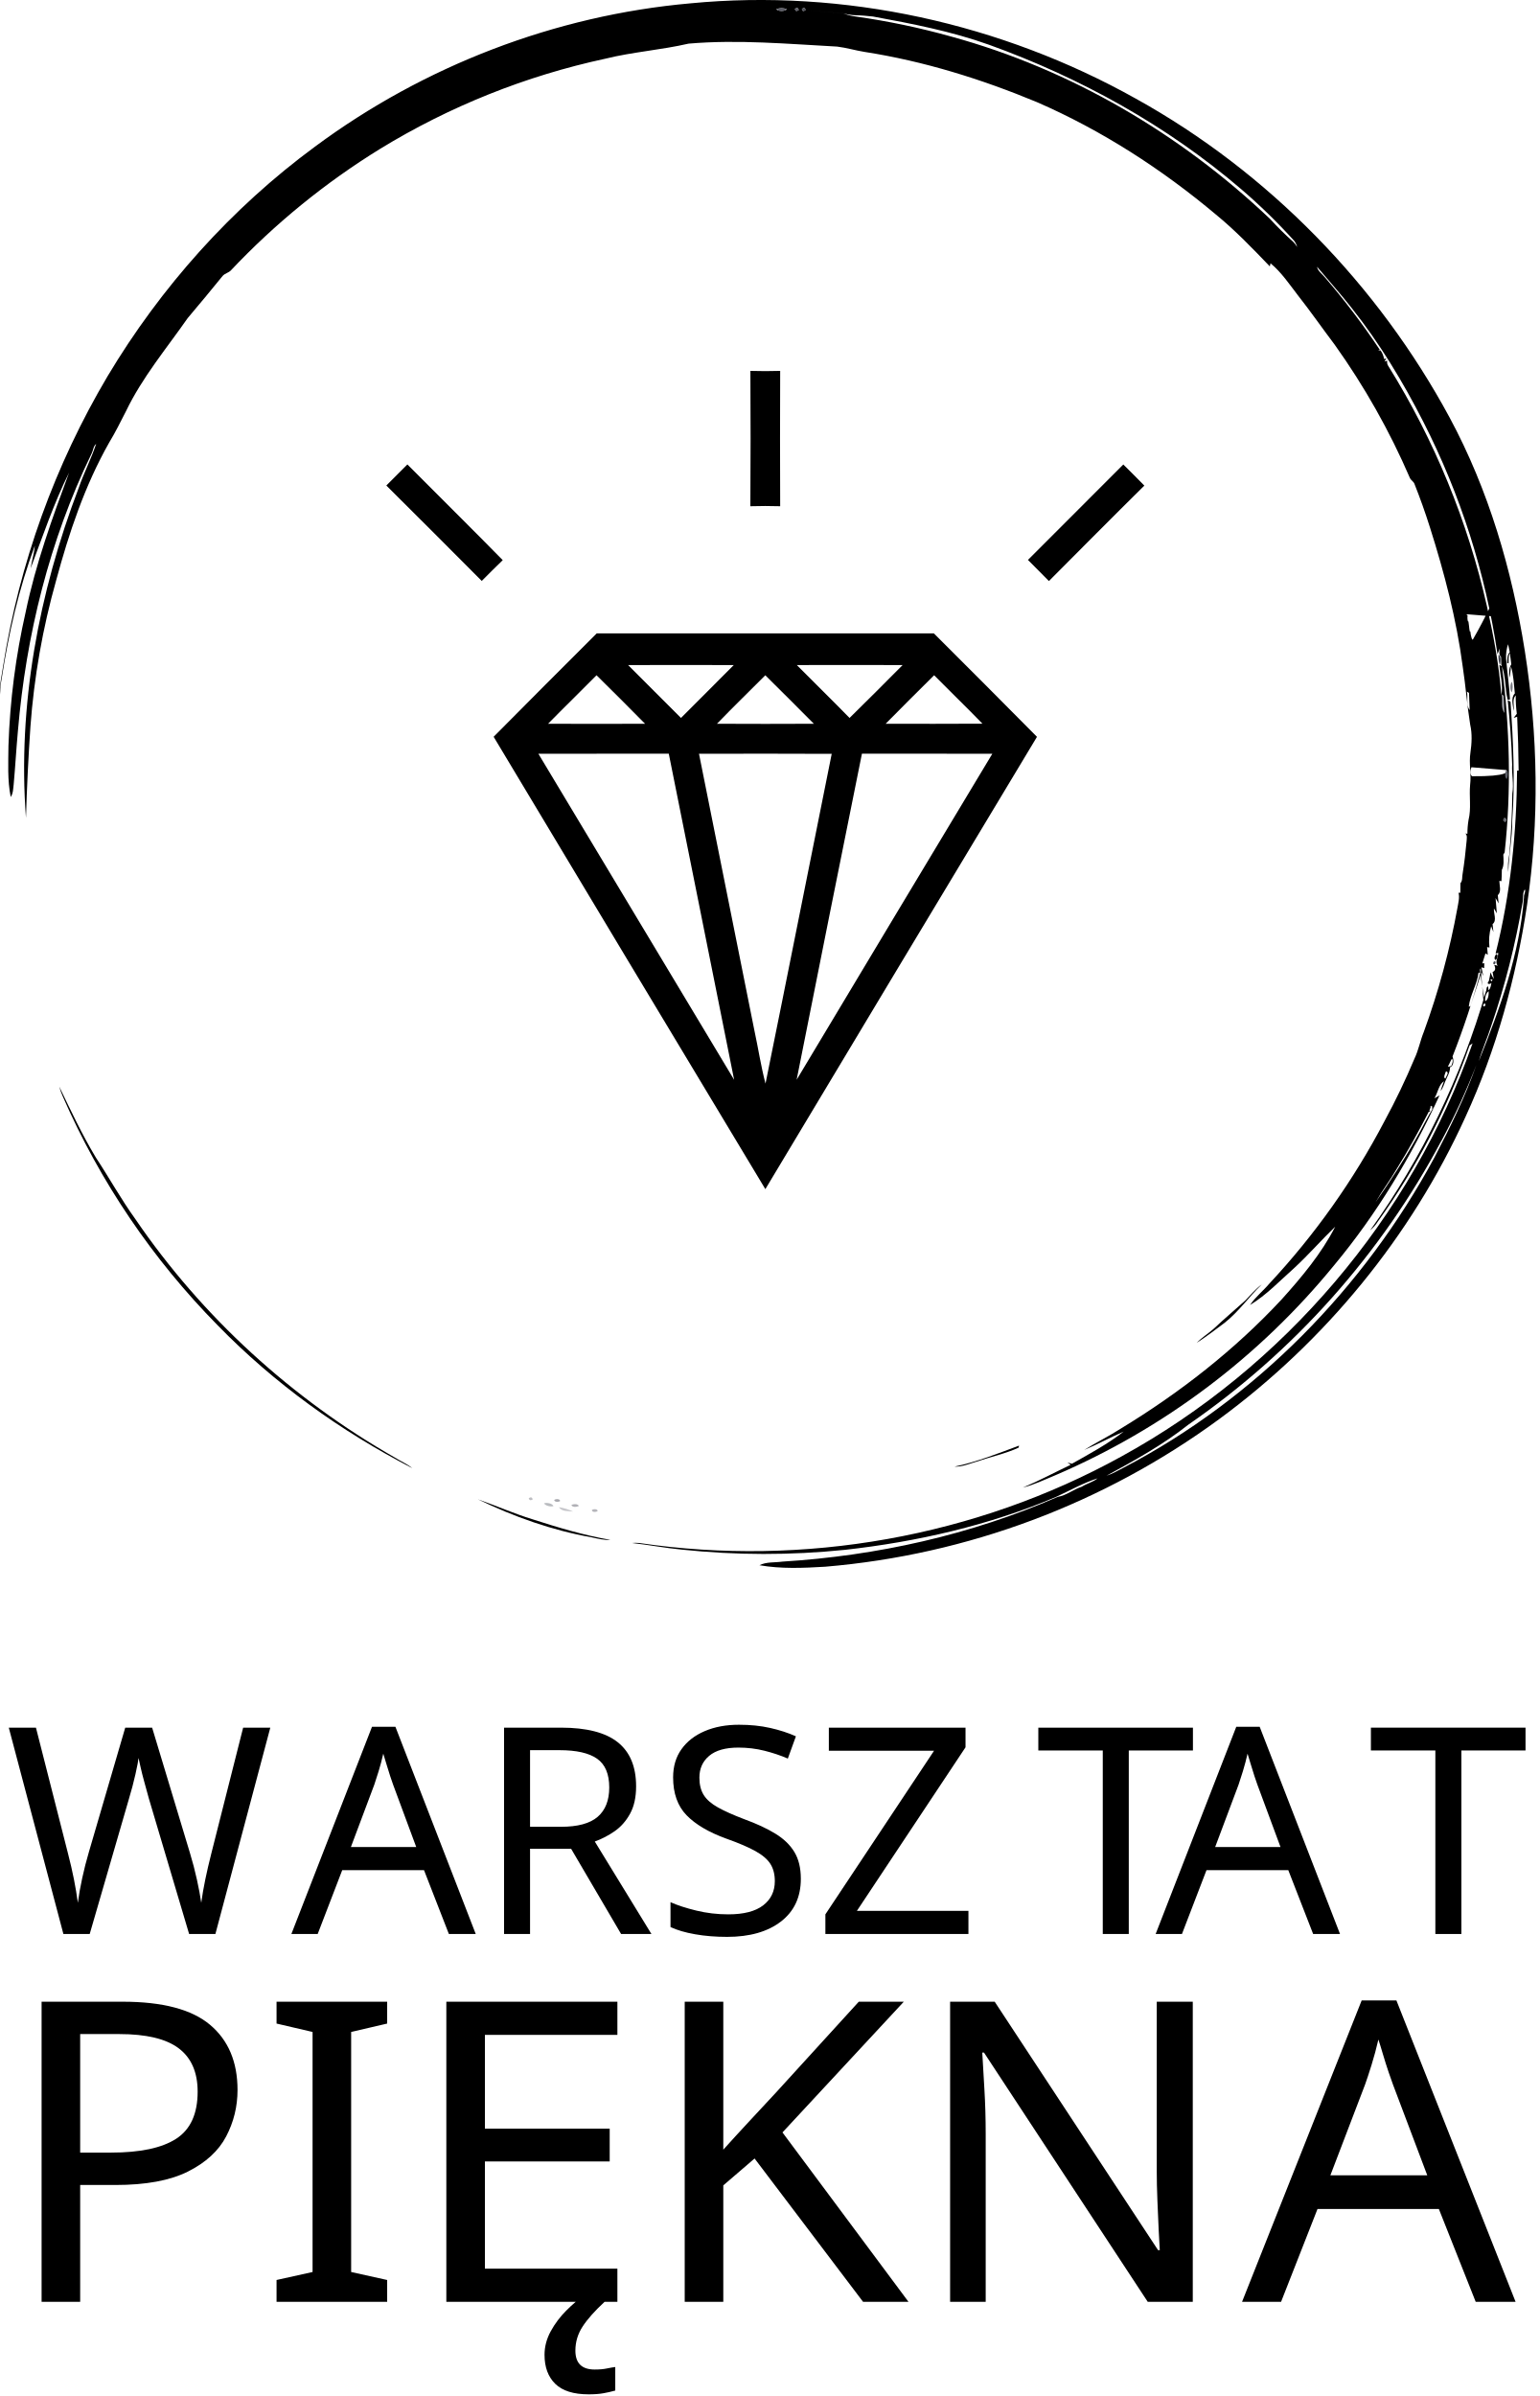
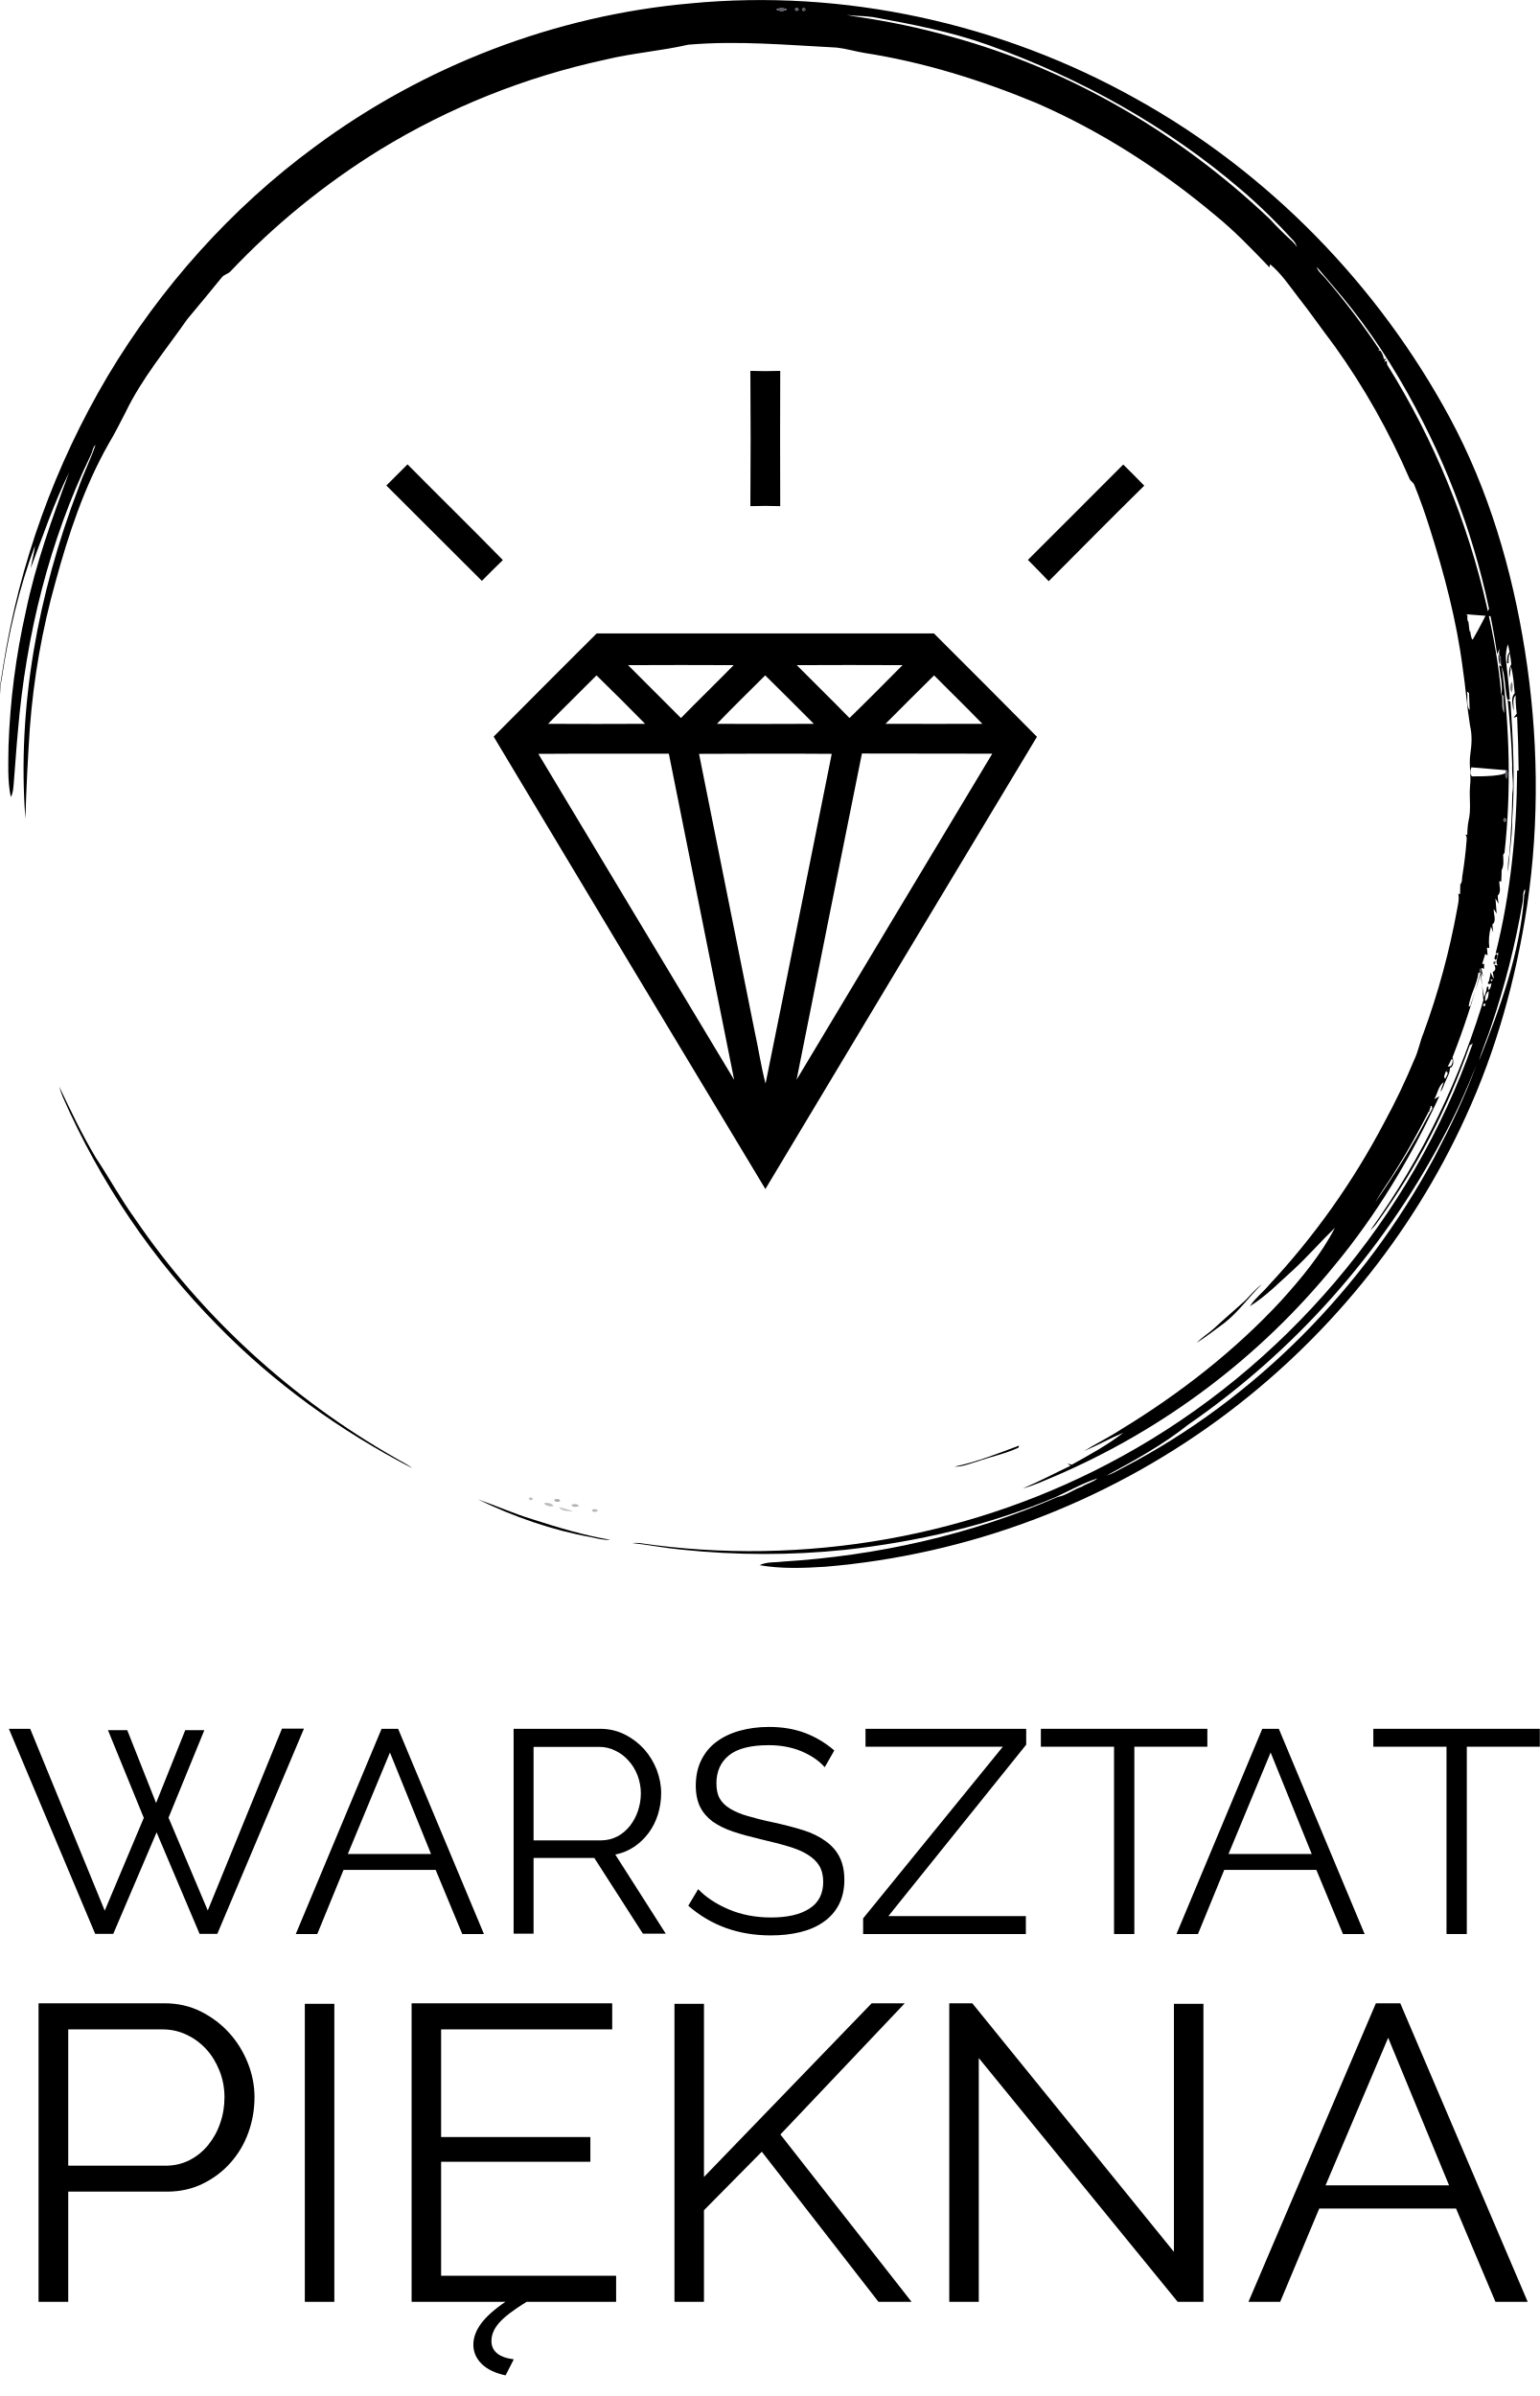
- <svg xmlns="http://www.w3.org/2000/svg" id="Layer_1" data-name="Layer 1" viewBox="0 0 902.78 1404.49">
-   <defs>
-     <style>.cls-1{fill:#5c5d67;}.cls-2{fill:#5f606a;}.cls-3{fill:#51535d;}.cls-4{fill:#565862;}.cls-5{fill:#343642;}.cls-6{fill:#7a7b83;}.cls-7{fill:#aaabb1;}.cls-8{fill:#5c5e67;}.cls-9{fill:#5e6069;}.cls-10{fill:#434550;}.cls-11{fill:#f1f1f3;}.cls-12{fill:#3c3e49;}.cls-13{fill:#ebebed;}.cls-14{fill:#6f7179;}.cls-15{fill:#aaabb0;}.cls-16{fill:#8d8e95;}.cls-17{fill:#afb1b5;}.cls-18{fill:#bdbdc1;}.cls-19{fill:#a7a7ad;}.cls-20{fill:#b9bbbf;}.cls-21{fill:#b1b1b6;}.cls-22{fill:#c6c6ca;}.cls-23{fill:#b5b5ba;}.cls-24{font-size:169.4px;}.cls-24,.cls-28{font-family:Raleway;}.cls-25{letter-spacing:-0.06em;}.cls-26{letter-spacing:-0.07em;}.cls-27{letter-spacing:-0.03em;}.cls-28{font-size:246.42px;}.cls-29{letter-spacing:-0.03em;}</style>
-   </defs>
-   <path d="M408.78,14.36c90.1-8.69,182.41,11.75,261.28,55.92,77.49,43,141.81,109,183.86,186.9C876.78,299.63,890.5,346.52,898,394c7.75,49.26,8.62,99.71,1.28,149.07-6.45,42.66-18,84.72-36.06,124-31.87,70.19-82.37,131.64-144.46,177.24a454.84,454.84,0,0,1-230.91,86.47c-12.82.77-25.83,1.34-38.54-.87,4.1-2.09,9-1.48,13.42-2.12,55.4-3.41,110.46-15.67,161.39-37.93,5.19-.86,9.28-4.44,14.22-6,2.91-1.89,6.45-2.61,9.17-4.87-8.45,2.68-16.3,7.2-24.39,10.9-39.32,16.69-81.39,26.29-123.75,31a463,463,0,0,1-95.55-.13c-9.78-.94-19.44-2.79-29.19-3.88a21,21,0,0,1,4.19,0c96.37,14.25,197.33-3.58,282.66-50.71,95-52.08,170-139.91,205.89-242.19l-1.76,1.24a410.63,410.63,0,0,1-53.76,103.23,22.46,22.46,0,0,1-4.54,5.18,458.14,458.14,0,0,0,67.91-140.14c.51-.87,0-2.68,1.29-2.88.06.58.16,1.74.22,2.31,1.68-1.45,1.36-4.46,2.36-6.42l-1.52.07c3.6,2.57-3.34,3.9-.67.89.4-1.68.72-3.4,1-5.09a15.27,15.27,0,0,0,1.93,3.85c-.18-1-.55-3-.73-4.06q2.46-.95.93-4.2l2.13.54c-2-2.22.36-5,.24-7.53l-1.54.36c8.79-35,12.4-71.17,12.6-107.21l.91,0q-.12-15.79-.86-31.56l-2.06.64c.6-.81,1.22-1.61,1.86-2.39a77.13,77.13,0,0,1-.65-10.84c-2.28,2.5-.7,6.13-1.27,9.15-.23-3.26-1.79-7.7.76-10.25-.59-5.29-.7-10.76-2.3-15.84-.3,2.23-.2,4.54-.93,6.69-.13-2.65-.43-5.61,1.16-7.91-.25-2.19-.53-4.37-.88-6.52-.93,1.81-.67,3.87-.71,5.84l-.87.09c.2-2.22-.17-4.77,1.54-6.5-.29-1.58-.61-3.13-1-4.68a23.78,23.78,0,0,0-1.15,8.51c.69,7.92,1.87,15.81,2.29,23.76l-.7.31-.66-.05c-1.68-6.76-1-14.26-3.76-20.7,0-1.45-.1-2.9-.12-4.34-1.42-1.41-1-3.35-.67-5.11-.43,1.15-.9,2.27-1.42,3.38a441.21,441.21,0,0,0-43.53-136.25c-11.94-23.44-25.65-46.07-42-66.67-6.48-8.27-13.52-16.09-20.24-24.11.38,2.52,3.17,4.4,4.76,6.4a431.74,431.74,0,0,1,32,42.23l-1,.55,1.42-.2a11.61,11.61,0,0,1,2.1,5.08l1.32-.29-1.06,1.79,1.58-.49a4.07,4.07,0,0,0,.76,3.28A457.25,457.25,0,0,1,875.75,367.6c3.87,17.26,7.18,34.71,8.48,52.37,1.13-6-.72-11.93-1.15-17.86l1.52.85c4.58,36.17,5.57,72.86,1.57,109.13l-.78,1.25c.1,3,.56,6.21-.87,9,0,2.19-.09,4.38-.22,6.57l-1.25-.14c.05,2.65,1.38,6.33-.9,8.39.14,1.6.3,3.21.49,4.82-.61-1.07-1.21-2.14-1.79-3.2.25,3,.5,6,.74,9-.58-1-1.15-1.91-1.7-2.84-.29,2.84,1.91,7.08-.79,9.14.14,1.56.3,3.12.48,4.7l-1.31-3.42a31.77,31.77,0,0,0-1,12.46l-1.39-.24c.13,1.48.26,3,.41,4.47l-1.37-.78c-.59,2-1.21,3.91-1.83,5.87l1.15-.13c0,.95-.07,1.92-.08,2.89l-1.59-.5c.32,1.71.69,3.43,1.09,5.15a32.94,32.94,0,0,1-1.43-3.24,464.41,464.41,0,0,1-16.61,50.37c.72,2.07.92,5.3-1.46,6.35,0,3-1.7,5.51-2.77,8.17-.86,1.92-1.33,4.08-2.8,5.68.57-1.94,1.31-3.84,2-5.71C847.42,648.38,847,653,845,656.2c1-.55,2-1.12,3-1.7C831.64,690,811.34,723.88,786.26,754A429.33,429.33,0,0,1,622.68,877.2c-6.24,2.56-12.37,5.55-18.93,7.18,9.54-4,18.66-8.89,28-13.34l-1.88-1.31,2.64.68c10.36-5.82,20.91-11.52,30.32-18.83-7.82,3.34-15.27,7.49-23.12,10.75,7-4.44,14.46-8,21.41-12.49,34.54-21,66.76-46.1,94.32-75.75,11.81-13.12,23.31-26.86,31.4-42.64-8.15,7.86-15.59,16.46-23.93,24.15-8.44,7.5-16.3,15.85-26,21.78,3.13-4.71,7.65-8.22,11.28-12.51a437.15,437.15,0,0,0,67.59-95.37,403.78,403.78,0,0,0,17.54-36.58c2.38-5,3.35-10.46,5.43-15.56a441.57,441.57,0,0,0,19.79-73c.46-2.85,1.31-5.75.59-8.64l1.06,0c0-1.87,0-3.75.06-5.61,1.42-1.52.84-3.81,1.3-5.67,1-6.35,1.76-12.72,2.33-19.12.07-1.5.5-3.2-.73-4.35l1.19.18a48.82,48.82,0,0,1,.66-8.1c1.68-6.75.3-13.74.93-20.6.79-6.29-.8-12.61.19-18.88.77-5.45,1.09-11-.15-16.42-1.81-11.22-2.63-22.57-4.35-33.81-3.64-27.86-10.79-55.12-19.27-81.87q-4.07-12.88-9.06-25.45c-.52-1.41-2.07-2.09-2.66-3.44a422.91,422.91,0,0,0-44.06-78.08c-7.28-9.64-14.17-19.57-21.65-29.06-5-6.49-9.63-13.44-16-18.7l-.42,1.81c-10.09-10.52-20.22-21.07-31.51-30.32-31.78-26.69-67-49.43-105.1-66-32.46-13.48-66.24-24-101-29.41-5.38-.86-10.63-2.46-16-3.11-29-1.55-58.09-4.23-87.12-1.73C391.58,41.71,375,42.84,359,46.8a424.38,424.38,0,0,0-132,52.81A432.06,432.06,0,0,0,139.34,171c-1.38,1.35-3.49,1.68-4.75,3.17-6.69,8.32-13.59,16.48-20.44,24.66-12.5,17.9-26.72,34.84-36.21,54.63-3.17,6.2-6.26,12.44-9.87,18.4C53.76,297.09,44.53,324.77,37,352.64a431.14,431.14,0,0,0-15.07,85.69Q20.1,465,19.32,491.78c-5-65.74,7.5-132,30.9-193.36,3-8.76,7.34-17.08,10.24-25.82-1.74,1.44-1.71,3.86-2.71,5.75C33.08,329.14,19.32,384.87,14.58,441c-.95,10.42-1.54,20.88-2.48,31.31-.31,2.47-.28,5.13-1.72,7.28-2-9.91-1.41-20.08-1.33-30.11A415.83,415.83,0,0,1,19.17,371C25,343,34.71,316.13,44.59,289.43c-9,18.06-15.41,37.29-22.55,56.14.69-4.45,2.11-8.79,2.45-13.29-9.33,25.16-15.36,51.46-19.43,78a42.54,42.54,0,0,0-.83,9.22c-.62-5.71,1-11.3,1.73-16.92A480.22,480.22,0,0,1,67.19,232.87c31.21-52.18,72.54-98.44,121.54-134.5C252.6,51,329.54,21.39,408.78,14.36Zm50.39,3.43c1.09,1.31,5.08,1.38,6.18,0A8.26,8.26,0,0,0,459.17,17.79Zm10.92-.17c.26,1.3,1,1.52,2.25.65C472.06,17,471.31,16.75,470.09,17.62Zm4.1,0c.2,1.34.91,1.56,2.14.67C476.11,17,475.4,16.72,474.19,17.61Zm3.93.95,20.41,1.66a28.05,28.05,0,0,0,7.09,1.84,429.79,429.79,0,0,1,56.15,11.77c70,19.18,134.35,57,186.82,106.85a188.43,188.43,0,0,0,13.64,13.47,12.82,12.82,0,0,1,2.29,3.06,9.64,9.64,0,0,0-1.71-3.63,339.32,339.32,0,0,0-31-30.23C688.39,86.12,637.56,58,583.88,38.63c-22-7.87-45.07-12.33-68-16.54-3.49-.35-7-.72-10.49-.77A28.31,28.31,0,0,1,498.53,20.22Zm386,353.89c-.45.13-.22.54.31.55-.27,2.14.17,4.29.49,3.58.54,3.2.62,7.08,1.12,5.83.28,3,1.17,6.05,1.69,4.53C883.47,359.53,880.44,354.6,884.48,374.11Zm-.06,45.34c.73,3.52-.67,7.88,1.62,10.85-.23-3.36-.19-6.73-.41-10.08Zm2.66,44.35c-.72,1.43-1,4.34.36,5.27C888.11,467.62,888.55,464.64,887.08,463.8ZM886,491.87c-.91,1.21-.7,2,.61,2.28C887.43,492.93,887.23,492.17,886,491.87Zm12,41.84c-1.55,2.24-.72,5.18-1.32,7.72a461.1,461.1,0,0,1-18.34,72.23c-2.22,7-5.26,13.68-7.3,20.73,12.39-30.87,23.94-62.68,26.47-96.11C897.3,536.69,898.69,535.27,898,533.71Zm-25,44.61,1.79,20.94c1.83-.69,2.14-4.06,2-5.85C875.22,594.35,874.5,597.45,874.77,599.26Zm-.88,1.59-.44.93C874.44,603.87,876.05,599.89,873.89,600.85Zm-1.29,2.78c-.83,6.85-4.91,13-5.69,19.74,1.52.24,1.23-2,1.82-2.86,1.9-5.8,3.9-11.56,5.6-17.42ZM855.24,633c-.93,1.43-1.41,3.11-2.36,4.54A2.25,2.25,0,0,0,855,637C855.45,635.88,856.22,633.86,855.24,633Zm-6,47.82A471.62,471.62,0,0,1,700.75,847.51c-14.8,11.75-31.43,20.91-48,29.94,3.57-1.12,6.79-3.07,10.1-4.76,77.26-40.41,140.91-105.27,182.19-181.86,9.18-17.6,18-35.49,24.57-54.24A398,398,0,0,1,849.26,680.86Zm4-42.16-1.5,1.82c-.39,1.06-1.72,3.65-.35,4.18.33-.68,1-2,1.3-2.72C852.9,640.92,852.58,640.44,851.77,640.52ZM850,645.34m-5,11.37-.87,2.12-1.67,2.07-.76,2.15C843.34,665,844.87,659.33,842.48,660.9Zm-1.58,2.93a31,31,0,0,1-2.26,5.46c-5.61,10.9-11.55,21.62-18,32.05-3.95,6.83-8.76,13.12-12.67,20,8.49-12.18,16.59-24.65,23.89-37.6,3.54-6,6.4-12.34,10.14-18.15C841.62,665,841.25,664.4,840.9,663.83Z" transform="translate(-4.09 -12.4)" />
-   <path d="M444,229.81q8.73.27,17.46,0-.17,39.66,0,79.33-8.75-.27-17.48,0Q444.24,269.48,444,229.81Z" transform="translate(-4.09 -12.4)" />
-   <path d="M230.57,297c4.1-4.13,8.23-8.22,12.35-12.35,18.58,18.75,37.43,37.24,55.89,56.1-4.19,4-8.21,8.11-12.3,12.18C267.91,334.28,249.32,315.57,230.57,297Z" transform="translate(-4.09 -12.4)" />
-   <path d="M606.71,340.62q28-27.94,55.91-55.94c4.1,4.14,8.28,8.19,12.33,12.37C656.19,315.57,637.64,334.3,619,353,614.93,348.82,610.78,344.76,606.71,340.62Z" transform="translate(-4.09 -12.4)" />
-   <path d="M353.9,383.69q98.84,0,197.66,0Q581.89,413.9,612,444.32,532.25,576.8,452.77,709.45,373,576.94,293.48,444.28,323.6,413.89,353.9,383.69Zm18.41,18.56c10.29,10.37,20.68,20.65,31,31,10.25-10.38,20.7-20.58,30.93-31Q403.3,402.16,372.31,402.25Zm98.9,0c10.27,10.36,20.72,20.54,30.92,31,10.46-10.23,20.77-20.61,31.1-31Q502.22,402.15,471.21,402.24ZM325.39,436.66q28.42.12,56.86,0c-9.37-9.59-18.94-19-28.45-28.44C344.39,417.77,334.76,427.09,325.39,436.66Zm99,0c18.93.13,37.87.06,56.81,0-9.41-9.55-19-19-28.46-28.42C443.31,417.71,433.71,427,424.42,436.64Zm98.84,0c18.93,0,37.87.1,56.81-.05-9.31-9.6-18.94-18.87-28.33-28.39C542.21,417.68,532.65,427.09,523.26,436.68ZM319.72,454.25q57.34,95.58,114.75,191.12C421.66,581.65,409,517.89,396.15,454.18,370.67,454.28,345.19,454.14,319.72,454.25Zm94.15,0q16.25,81.06,32.46,162.13c2.26,10.38,3.82,20.94,6.53,31.2,13.1-64.39,25.82-128.87,38.81-193.29C465.74,454.13,439.8,454.22,413.87,454.25Zm57.24,191.09q57.27-95.61,114.71-191.09c-25.48-.11-51,0-76.43-.06Q490.1,549.73,471.11,645.34Z" transform="translate(-4.09 -12.4)" />
-   <path d="M888,422.91l1.62.82c1.6,23.23,2.72,46.56,1,69.81.09,10.1-2.05,20-2.32,30.11a31.78,31.78,0,0,1,.6-10.2q1.57-17.88,1.77-35.83c1-5.71-.44-11.41-.1-17.14C890.26,447.93,889.2,435.4,888,422.91Z" transform="translate(-4.09 -12.4)" />
-   <path d="M881.3,571.63c1.34.4.55,2.94-.44,3.5C879.63,574.54,880.5,572.35,881.3,571.63Z" transform="translate(-4.09 -12.4)" />
-   <path d="M38.82,649.33c6.74,14.06,13.41,28.19,21.44,41.56,7.86,11.9,14.75,24.43,23.1,36,39.18,57.46,91.88,105.45,152.23,139.91,3.35,2.13,7.1,3.65,10.19,6.2-42-21.65-80.93-49.73-114-83.64A444.84,444.84,0,0,1,41,655.34,37.07,37.07,0,0,1,38.82,649.33Z" transform="translate(-4.09 -12.4)" />
-   <path d="M734.11,774.72c3.16-3.19,6-6.78,9.67-9.4-7.52,7.25-13.55,16-21.79,22.5-5.36,4-10.69,8.1-16.33,11.73,3-3.17,6.75-5.4,10-8.3C721.65,785.58,728,780.26,734.11,774.72Z" transform="translate(-4.09 -12.4)" />
-   <path d="M241.07,829.61" transform="translate(-4.09 -12.4)" />
-   <path d="M251.07,835.44" transform="translate(-4.09 -12.4)" />
-   <path d="M217,838.64" transform="translate(-4.09 -12.4)" />
-   <path d="M563.67,872.1c13-2.72,25.42-7.69,37.84-12.31-.07.3-.22.9-.29,1.2-7.83,3.62-16.34,5.35-24.48,8.15C572.45,870.37,568.23,872.3,563.67,872.1Z" transform="translate(-4.09 -12.4)" />
-   <path d="M284.2,891.26C295,895,305.42,899.67,316.34,903c15,4.82,30.09,9.36,45.61,12.05-3.76.26-7.42-.72-11.06-1.5C327.73,909.45,305.33,901.48,284.2,891.26Z" transform="translate(-4.09 -12.4)" />
-   <path class="cls-1" d="M459.17,17.79a8.26,8.26,0,0,1,6.18,0C464.25,19.17,460.26,19.1,459.17,17.79Z" transform="translate(-4.09 -12.4)" />
-   <path class="cls-2" d="M470.09,17.62c1.22-.87,2-.66,2.25.65C471.1,19.14,470.35,18.92,470.09,17.62Z" transform="translate(-4.09 -12.4)" />
-   <path class="cls-3" d="M474.19,17.61c1.21-.89,1.92-.66,2.14.67C475.1,19.17,474.39,19,474.19,17.61Z" transform="translate(-4.09 -12.4)" />
-   <path class="cls-4" d="M478.12,18.56" transform="translate(-4.09 -12.4)" />
-   <path class="cls-5" d="M882.6,396.13c1.66,1,1.2,4,.92,5.74l-.31,0A14.88,14.88,0,0,1,882.6,396.13Z" transform="translate(-4.09 -12.4)" />
-   <path class="cls-6" d="M890.38,418.26c-1.15-1.16-1.17-5.08.07-6.21A10.44,10.44,0,0,1,890.38,418.26Z" transform="translate(-4.09 -12.4)" />
-   <path class="cls-7" d="M884.42,419.45l1.21.77c.22,3.35.18,6.72.41,10.08C883.75,427.33,885.15,423,884.42,419.45Z" transform="translate(-4.09 -12.4)" />
-   <path class="cls-8" d="M887.08,463.8c1.47.84,1,3.82.36,5.27C886,468.14,886.36,465.23,887.08,463.8Z" transform="translate(-4.09 -12.4)" />
-   <path class="cls-9" d="M886,491.87c1.28.3,1.48,1.06.61,2.28C885.25,493.84,885,493.08,886,491.87Z" transform="translate(-4.09 -12.4)" />
-   <path class="cls-10" d="M879.68,576.23c1.93-1.53,1.21,2.67-.24,1Z" transform="translate(-4.09 -12.4)" />
-   <path class="cls-11" d="M873,578.32" transform="translate(-4.09 -12.4)" />
-   <path class="cls-12" d="M878.91,579.63" transform="translate(-4.09 -12.4)" />
-   <path class="cls-13" d="M873.89,600.85c2.16-1,.55,3-.44.93Z" transform="translate(-4.09 -12.4)" />
-   <path class="cls-14" d="M848,652.3" transform="translate(-4.09 -12.4)" />
-   <path class="cls-15" d="M198.07,825.67" transform="translate(-4.09 -12.4)" />
-   <path class="cls-16" d="M211.13,834.74" transform="translate(-4.09 -12.4)" />
-   <path class="cls-17" d="M285.05,879.54" transform="translate(-4.09 -12.4)" />
-   <path class="cls-18" d="M314.05,890.6c1.25-.8,2-.56,2.36.74C315.14,892.11,314.35,891.87,314.05,890.6Z" transform="translate(-4.09 -12.4)" />
-   <path class="cls-19" d="M329,891.64c.88-.67,3.38-.76,3.46.65C331.57,892.92,329.09,893,329,891.64Z" transform="translate(-4.09 -12.4)" />
-   <path class="cls-20" d="M323,893.62c1.68-.57,4.82,0,5.57,1.63C326.89,895.8,323.89,895.09,323,893.62Z" transform="translate(-4.09 -12.4)" />
-   <path class="cls-21" d="M339.07,894.61c1.15-.69,3.83-.82,4.37.57C342.26,895.81,339.54,896.09,339.07,894.61Z" transform="translate(-4.09 -12.4)" />
-   <path class="cls-22" d="M331.77,895.87a31.1,31.1,0,0,1,8.3,2.57C337.29,898.08,333.38,898.65,331.77,895.87Z" transform="translate(-4.09 -12.4)" />
-   <path class="cls-23" d="M351.06,897.6c.83-.75,3.27-.84,3.41.54C353.61,898.84,351.15,899,351.06,897.6Z" transform="translate(-4.09 -12.4)" />
-   <text class="cls-24" transform="translate(3.12 1133.67)">
-     <tspan class="cls-25">W</tspan>
-     <tspan x="167.7" y="0">ARSZ</tspan>
-     <tspan class="cls-26" x="603.9" y="0">TA</tspan>
-     <tspan class="cls-27" x="798.87" y="0">T</tspan>
-   </text>
-   <text class="cls-28" transform="translate(0 1349.3) scale(1.02 1)">PIĘKN<tspan class="cls-29" x="713.86" y="0">A</tspan>
-   </text>
+ <svg xmlns="http://www.w3.org/2000/svg" version="1.1" id="Layer_1" x="0px" y="0px" viewBox="0 0 902.8 1404.5" style="enable-background:new 0 0 902.8 1404.5;" xml:space="preserve">
+   <style type="text/css">
+ 	.st0{fill:#5C5D67;}
+ 	.st1{fill:#5F606A;}
+ 	.st2{fill:#51535D;}
+ 	.st3{fill:#565862;}
+ 	.st4{fill:#343642;}
+ 	.st5{fill:#7A7B83;}
+ 	.st6{fill:#AAABB1;}
+ 	.st7{fill:#5C5E67;}
+ 	.st8{fill:#5E6069;}
+ 	.st9{fill:#434550;}
+ 	.st10{fill:#F1F1F3;}
+ 	.st11{fill:#3C3E49;}
+ 	.st12{fill:#EBEBED;}
+ 	.st13{fill:#6F7179;}
+ 	.st14{fill:#AAABB0;}
+ 	.st15{fill:#8D8E95;}
+ 	.st16{fill:#AFB1B5;}
+ 	.st17{fill:#BDBDC1;}
+ 	.st18{fill:#A7A7AD;}
+ 	.st19{fill:#B9BBBF;}
+ 	.st20{fill:#B1B1B6;}
+ 	.st21{fill:#C6C6CA;}
+ 	.st22{fill:#B5B5BA;}
+ 	.st23{enable-background:new    ;}
+ </style>
+   <path d="M404.7,2C494.8-6.7,587.1,13.7,666,57.9c77.5,43,141.8,109,183.9,186.9c22.9,42.5,36.6,89.3,44.1,136.8  c7.8,49.3,8.6,99.7,1.3,149.1c-6.5,42.7-18,84.7-36.1,124c-31.9,70.2-82.4,131.6-144.5,177.2c-67.5,49.5-147.4,79.5-230.9,86.5  c-12.8,0.8-25.8,1.3-38.5-0.9c4.1-2.1,9-1.5,13.4-2.1C514,912,569.1,899.7,620,877.5c5.2-0.9,9.3-4.4,14.2-6  c2.9-1.9,6.5-2.6,9.2-4.9c-8.5,2.7-16.3,7.2-24.4,10.9c-39.3,16.7-81.4,26.3-123.7,31c-31.8,3.3-63.8,3.2-95.5-0.1  c-9.8-0.9-19.4-2.8-29.2-3.9c1.4-0.1,2.8-0.1,4.2,0c96.4,14.2,197.3-3.6,282.7-50.7c95-52.1,170-139.9,205.9-242.2l-1.8,1.2  c-12.9,36.8-31,71.5-53.8,103.2c-1.2,1.9-2.8,3.7-4.5,5.2c30.5-42.5,53.4-89.9,67.9-140.1c0.5-0.9,0-2.7,1.3-2.9  c0.1,0.6,0.2,1.7,0.2,2.3c1.7-1.5,1.4-4.5,2.4-6.4l-1.5,0.1c3.6,2.6-3.3,3.9-0.7,0.9c0.4-1.7,0.7-3.4,1-5.1c0.5,1.4,1.1,2.7,1.9,3.8  c-0.2-1-0.5-3-0.7-4.1c1.6-0.6,2-2,0.9-4.2l2.1,0.5c-2-2.2,0.4-5,0.2-7.5l-1.5,0.4c8.8-35,12.4-71.2,12.6-107.2h0.9  c-0.1-10.5-0.4-21-0.9-31.6l-2.1,0.6c0.6-0.8,1.2-1.6,1.9-2.4c-0.5-3.6-0.7-7.2-0.7-10.8c-2.3,2.5-0.7,6.1-1.3,9.1  c-0.2-3.3-1.8-7.7,0.8-10.2c-0.6-5.3-0.7-10.8-2.3-15.8c-0.3,2.2-0.2,4.5-0.9,6.7c-0.1-2.6-0.4-5.6,1.2-7.9  c-0.2-2.2-0.5-4.4-0.9-6.5c-0.9,1.8-0.7,3.9-0.7,5.8l-0.9,0.1c0.2-2.2-0.2-4.8,1.5-6.5c-0.3-1.6-0.6-3.1-1-4.7  c-0.9,2.7-1.3,5.6-1.2,8.5c0.7,7.9,1.9,15.8,2.3,23.8l-0.7,0.3l-0.7,0c-1.7-6.8-1-14.3-3.8-20.7c0-1.5-0.1-2.9-0.1-4.3  c-1.4-1.4-1-3.4-0.7-5.1c-0.4,1.1-0.9,2.3-1.4,3.4c-7-47.5-21.7-93.5-43.5-136.2c-11.9-23.4-25.7-46.1-42-66.7  c-6.5-8.3-13.5-16.1-20.2-24.1c0.4,2.5,3.2,4.4,4.8,6.4c11.5,13.4,22.2,27.5,32,42.2l-1,0.6l1.4-0.2c1.1,1.5,1.8,3.2,2.1,5.1  l1.3-0.3l-1.1,1.8l1.6-0.5c-0.2,1.2,0,2.3,0.8,3.3c26.9,43.3,46.4,90.8,57.7,140.5c3.9,17.3,7.2,34.7,8.5,52.4  c1.1-6-0.7-11.9-1.2-17.9l1.5,0.9c4.6,36.2,5.6,72.9,1.6,109.1l-0.8,1.2c0.1,3,0.6,6.2-0.9,9c0,2.2-0.1,4.4-0.2,6.6l-1.2-0.1  c0,2.7,1.4,6.3-0.9,8.4c0.1,1.6,0.3,3.2,0.5,4.8c-0.6-1.1-1.2-2.1-1.8-3.2c0.2,3,0.5,6,0.7,9c-0.6-1-1.2-1.9-1.7-2.8  c-0.3,2.8,1.9,7.1-0.8,9.1c0.1,1.6,0.3,3.1,0.5,4.7l-1.3-3.4c-1.2,4-1.5,8.3-1,12.5l-1.4-0.2c0.1,1.5,0.3,3,0.4,4.5l-1.4-0.8  c-0.6,2-1.2,3.9-1.8,5.9l1.2-0.1c0,1-0.1,1.9-0.1,2.9l-1.6-0.5c0.3,1.7,0.7,3.4,1.1,5.2c-0.5-1.1-1-2.1-1.4-3.2  c-4.6,17.1-10.1,33.9-16.6,50.4c0.7,2.1,0.9,5.3-1.5,6.3c0,3-1.7,5.5-2.8,8.2c-0.9,1.9-1.3,4.1-2.8,5.7c0.6-1.9,1.3-3.8,2-5.7  c-3.2,2.2-3.6,6.8-5.6,10c1-0.5,2-1.1,3-1.7c-16.4,35.5-36.7,69.4-61.7,99.5c-43.8,53.7-99.9,95.9-163.6,123.2  c-6.2,2.6-12.4,5.5-18.9,7.2c9.5-4,18.7-8.9,28-13.3l-1.9-1.3l2.6,0.7c10.4-5.8,20.9-11.5,30.3-18.8c-7.8,3.3-15.3,7.5-23.1,10.8  c7-4.4,14.5-8,21.4-12.5c34.5-21,66.8-46.1,94.3-75.8c11.8-13.1,23.3-26.9,31.4-42.6c-8.2,7.9-15.6,16.5-23.9,24.2  c-8.4,7.5-16.3,15.8-26,21.8c3.1-4.7,7.7-8.2,11.3-12.5c26.7-28.6,49.4-60.7,67.6-95.4c6.5-11.9,12.3-24.1,17.5-36.6  c2.4-5,3.3-10.5,5.4-15.6c8.7-23.7,15.3-48.1,19.8-73c0.5-2.8,1.3-5.8,0.6-8.6h1.1c0-1.9,0-3.8,0.1-5.6c1.4-1.5,0.8-3.8,1.3-5.7  c1-6.3,1.8-12.7,2.3-19.1c0.1-1.5,0.5-3.2-0.7-4.4l1.2,0.2c0-2.7,0.2-5.4,0.7-8.1c1.7-6.8,0.3-13.7,0.9-20.6  c0.8-6.3-0.8-12.6,0.2-18.9c0.8-5.5,1.1-11-0.2-16.4c-1.8-11.2-2.6-22.6-4.3-33.8c-3.6-27.9-10.8-55.1-19.3-81.9  c-2.7-8.6-5.7-17.1-9.1-25.5c-0.5-1.4-2.1-2.1-2.7-3.4c-11.9-27.5-26.6-53.7-44.1-78.1c-7.3-9.6-14.2-19.6-21.7-29.1  c-5-6.5-9.6-13.4-16-18.7l-0.4,1.8c-10.1-10.5-20.2-21.1-31.5-30.3c-31.8-26.7-67-49.4-105.1-66c-32.5-13.5-66.2-24-101-29.4  c-5.4-0.9-10.6-2.5-16-3.1c-29-1.5-58.1-4.2-87.1-1.7c-16.2,3.7-32.8,4.9-48.8,8.8c-46.7,10.1-91.3,27.9-132,52.8  c-32.2,19.9-61.7,43.9-87.7,71.4c-1.4,1.4-3.5,1.7-4.8,3.2c-6.7,8.3-13.6,16.5-20.4,24.7c-12.5,17.9-26.7,34.8-36.2,54.6  c-3.2,6.2-6.3,12.4-9.9,18.4c-14.3,25.2-23.5,52.9-31.1,80.8c-7.9,28-12.9,56.7-15.1,85.7c-1.2,17.8-2.1,35.6-2.6,53.4  c-5-65.7,7.5-132,30.9-193.4c3-8.8,7.3-17.1,10.2-25.8c-1.7,1.4-1.7,3.9-2.7,5.8C29,316.7,15.2,372.5,10.5,428.6  C9.5,439,8.9,449.5,8,459.9c-0.3,2.5-0.3,5.1-1.7,7.3c-2-9.9-1.4-20.1-1.3-30.1c0.9-26.4,4.3-52.7,10.1-78.5  c5.8-28,15.5-54.9,25.4-81.6c-9,18.1-15.4,37.3-22.5,56.1c0.7-4.5,2.1-8.8,2.5-13.3C11.1,345,5,371.3,1,397.9  c-0.6,3-0.9,6.1-0.8,9.2c-0.6-5.7,1-11.3,1.7-16.9c9.5-59.9,30.3-117.5,61.2-169.7C94.3,168.3,135.6,122,184.6,86  C248.5,38.6,325.5,9,404.7,2z M455.1,5.4c1.1,1.3,5.1,1.4,6.2,0C459.3,4.6,457.1,4.6,455.1,5.4L455.1,5.4z M466,5.2  c0.3,1.3,1,1.5,2.2,0.6C468,4.6,467.2,4.4,466,5.2z M470.1,5.2c0.2,1.3,0.9,1.6,2.1,0.7C472,4.6,471.3,4.3,470.1,5.2L470.1,5.2z   M474,6.2l20.4,1.7c2.3,0.9,4.7,1.5,7.1,1.8c19,2.7,37.7,6.6,56.1,11.8c70,19.2,134.3,57,186.8,106.9c4.3,4.7,8.9,9.2,13.6,13.5  c0.9,0.9,1.7,1.9,2.3,3.1c-0.3-1.3-0.9-2.6-1.7-3.6c-9.7-10.7-20-20.8-31-30.2c-43.4-37.2-94.2-65.4-147.9-84.7  c-22-7.9-45.1-12.3-68-16.5c-3.5-0.4-7-0.7-10.5-0.8c-2.3-0.1-4.6-0.5-6.9-1.1L474,6.2z M860,360.1c-0.5,0.1-0.2,0.5,0.3,0.5  c-0.3,2.1,0.2,4.3,0.5,3.6c0.5,3.2,0.6,7.1,1.1,5.8c0.3,3,1.2,6,1.7,4.5c15.7-27.4,12.7-32.3,16.8-12.8L860,360.1z M860,405.4  c0.7,3.5-0.7,7.9,1.6,10.9c-0.2-3.4-0.2-6.7-0.4-10.1L860,405.4z M862.6,449.8c-0.7,1.4-1,4.3,0.4,5.3c21,0.2,21.5-2.8,20-3.6  L862.6,449.8z M881.9,479.5c-0.9,1.2-0.7,2,0.6,2.3C883.3,480.5,883.1,479.8,881.9,479.5z M893.9,521.3c-1.5,2.2-0.7,5.2-1.3,7.7  c-4.2,24.5-10.3,48.7-18.3,72.2c-2.2,7-5.3,13.7-7.3,20.7c12.4-30.9,23.9-62.7,26.5-96.1C893.2,524.3,894.6,522.9,893.9,521.3z   M868.9,565.9l1.8,20.9c1.8-0.7,2.1-4.1,2-5.8c-1.6,0.9-2.3,4-2,5.8L868.9,565.9z M868,567.5l-0.4,0.9c2.8,23,4.4,19,2.2,20  L868,567.5z M866.7,570.3c-0.8,6.8-4.9,13-5.7,19.7c1.5,0.2,1.2-2,1.8-2.9c1.9-5.8,3.9-11.6,5.6-17.4L866.7,570.3z M851.1,620.6  c-0.9,1.4-1.4,3.1-2.4,4.5c0.8,0.2,1.6,0,2.1-0.5C851.4,623.5,852.1,621.5,851.1,620.6z M845.1,668.4  c-35.4,66.6-86.4,123.8-148.5,166.7c-14.8,11.8-31.4,20.9-48,29.9c3.6-1.1,6.8-3.1,10.1-4.8C736,819.9,799.7,755,840.9,678.4  c9.2-17.6,18-35.5,24.6-54.2C859.6,639.3,852.9,654.1,845.1,668.4L845.1,668.4z M849.1,626.3l-1.5,1.8c-0.4,1.1-1.7,3.7-0.3,4.2  c0.3-0.7,1-2,1.3-2.7c0.2-1-0.1-1.5-0.9-1.4L849.1,626.3z M840.9,644.3l-0.9,2.1l-1.7,2.1l-0.8,2.2c1.6,1.9,3.2-3.7,0.8-2.2  L840.9,644.3z M839.3,647.2c-0.6,1.9-1.3,3.7-2.3,5.5c-5.6,10.9-11.5,21.6-18,32c-4,6.8-8.8,13.1-12.7,20  c8.5-12.2,16.6-24.7,23.9-37.6c3.5-6,6.4-12.3,10.1-18.2c-2.9,3.6-3.3,3-3.6,2.4L839.3,647.2z" />
+   <path d="M439.9,217.4c5.8,0.2,11.6,0.2,17.5,0c-0.1,26.4-0.1,52.9,0,79.3c-5.8-0.2-11.7-0.2-17.5,0  C440.1,270.3,440.1,243.9,439.9,217.4z" />
+   <path d="M226.5,284.6c4.1-4.1,8.2-8.2,12.4-12.4c18.6,18.8,37.4,37.2,55.9,56.1c-4.2,4-8.2,8.1-12.3,12.2  C263.8,321.9,245.2,303.2,226.5,284.6z" />
+   <path d="M602.6,328.2c18.7-18.6,37.3-37.3,55.9-55.9c4.1,4.1,8.3,8.2,12.3,12.4c-18.8,18.5-37.3,37.2-56,56  C610.8,336.4,606.7,332.4,602.6,328.2z" />
+   <path d="M349.8,371.3c65.9,0,131.8,0,197.7,0c20.2,20.1,40.4,40.4,60.4,60.6C554.7,520.2,501.7,608.6,448.7,697  c-53.2-88.3-106.3-176.7-159.3-265.2C309.5,411.6,329.6,391.4,349.8,371.3z M368.2,389.9c10.3,10.4,20.7,20.6,31,31  c10.2-10.4,20.7-20.6,30.9-31C409.5,389.8,388.9,389.8,368.2,389.9z M467.1,389.9c10.3,10.4,20.7,20.5,30.9,31  c10.5-10.2,20.8-20.6,31.1-31C508.5,389.8,487.8,389.8,467.1,389.9L467.1,389.9z M321.3,424.3c18.9,0.1,37.9,0.1,56.9,0  c-9.4-9.6-18.9-19-28.5-28.4C340.3,405.4,330.7,414.7,321.3,424.3z M420.3,424.3c18.9,0.1,37.9,0.1,56.8,0c-9.4-9.5-19-19-28.5-28.4  C439.2,405.3,429.6,414.6,420.3,424.3L420.3,424.3z M519.1,424.3c18.9,0,37.9,0.1,56.8,0c-9.3-9.6-18.9-18.9-28.3-28.4  C538.1,405.3,528.6,414.7,519.1,424.3L519.1,424.3z M315.6,441.9c38.2,63.7,76.5,127.4,114.8,191.1  c-12.8-63.7-25.5-127.5-38.3-191.2C366.6,441.9,341.1,441.7,315.6,441.9z M409.8,441.9c10.8,54,21.7,108.1,32.5,162.1  c2.3,10.4,3.8,20.9,6.5,31.2c13.1-64.4,25.8-128.9,38.8-193.3C461.6,441.7,435.7,441.8,409.8,441.9z M467,632.9  c38.2-63.7,76.4-127.4,114.7-191.1c-25.5-0.1-51,0-76.4-0.1C492.4,505.5,479.7,569.2,467,632.9L467,632.9z" />
+   <path d="M883.9,410.5l1.6,0.8c1.6,23.2,2.7,46.6,1,69.8c0.1,10.1-2,20-2.3,30.1c-0.4-3.4-0.1-6.9,0.6-10.2c1-11.9,1.6-23.9,1.8-35.8  c1-5.7-0.4-11.4-0.1-17.1C886.2,435.5,885.1,423,883.9,410.5z" />
+   <path d="M877.2,559.2c1.3,0.4,0.5,2.9-0.4,3.5C875.5,562.1,876.4,559.9,877.2,559.2z" />
+   <path d="M34.7,636.9c6.7,14.1,13.4,28.2,21.4,41.6c7.9,11.9,14.7,24.4,23.1,36c39.2,57.5,91.9,105.5,152.2,139.9  c3.4,2.1,7.1,3.7,10.2,6.2c-42-21.7-80.9-49.7-114-83.6c-38.2-38.7-69-84.2-90.8-134C36,641,35.3,639,34.7,636.9z" />
+   <path d="M730,762.3c3.2-3.2,6-6.8,9.7-9.4c-7.5,7.2-13.5,16-21.8,22.5c-5.4,4-10.7,8.1-16.3,11.7c3-3.2,6.8-5.4,10-8.3  C717.6,773.2,723.9,767.9,730,762.3z" />
+   <path d="M237,817.2" />
+   <path d="M247,823" />
+   <path d="M212.9,826.2" />
+   <path d="M559.6,859.7c13-2.7,25.4-7.7,37.8-12.3c-0.1,0.3-0.2,0.9-0.3,1.2c-7.8,3.6-16.3,5.3-24.5,8.2  C568.4,858,564.1,859.9,559.6,859.7z" />
+   <path d="M280.1,878.9c10.8,3.7,21.2,8.4,32.1,11.7c15,4.8,30.1,9.4,45.6,12c-3.8,0.3-7.4-0.7-11.1-1.5  C323.6,897,301.2,889.1,280.1,878.9z" />
+   <path class="st0" d="M455.1,5.4c2-0.8,4.2-0.8,6.2,0C460.2,6.8,456.2,6.7,455.1,5.4z" />
+   <path class="st1" d="M466,5.2c1.2-0.9,2-0.7,2.2,0.6C467,6.7,466.3,6.5,466,5.2z" />
+   <path class="st2" d="M470.1,5.2c1.2-0.9,1.9-0.7,2.1,0.7C471,6.8,470.3,6.6,470.1,5.2z" />
+   <path class="st3" d="M474,6.2" />
+   <path class="st4" d="M878.5,383.7c1.7,1,1.2,4,0.9,5.7h-0.3C878.5,387.6,878.3,385.7,878.5,383.7z" />
+   <path class="st5" d="M886.3,405.9c-1.2-1.2-1.2-5.1,0.1-6.2C887,401.7,886.9,403.8,886.3,405.9z" />
+   <path class="st6" d="M880.3,407.1l1.2,0.8c0.2,3.4,0.2,6.7,0.4,10.1C879.7,414.9,881.1,410.6,880.3,407.1z" />
+   <path class="st7" d="M883,451.4c1.5,0.8,1,3.8,0.4,5.3C881.9,455.7,882.3,452.8,883,451.4z" />
+   <path class="st8" d="M881.9,479.5c1.3,0.3,1.5,1.1,0.6,2.3C881.2,481.4,880.9,480.7,881.9,479.5z" />
+   <path class="st9" d="M875.6,563.8c1.9-1.5,1.2,2.7-0.2,1L875.6,563.8z" />
+   <path class="st10" d="M868.9,565.9" />
+   <path class="st11" d="M874.8,567.2" />
+   <path class="st12" d="M869.8,588.4c2.2-1,0.5,3-0.4,0.9L869.8,588.4z" />
+   <path class="st13" d="M843.9,639.9" />
+   <path class="st14" d="M194,813.3" />
+   <path class="st15" d="M207,822.3" />
+   <path class="st16" d="M281,867.1" />
+   <path class="st17" d="M310,878.2c1.2-0.8,2-0.6,2.4,0.7C311.1,879.7,310.3,879.5,310,878.2z" />
+   <path class="st18" d="M324.9,879.2c0.9-0.7,3.4-0.8,3.5,0.7C327.5,880.5,325,880.6,324.9,879.2z" />
+   <path class="st19" d="M318.9,881.2c1.7-0.6,4.8,0,5.6,1.6C322.8,883.4,319.8,882.7,318.9,881.2z" />
+   <path class="st20" d="M335,882.2c1.1-0.7,3.8-0.8,4.4,0.6C338.2,883.4,335.5,883.7,335,882.2z" />
+   <path class="st21" d="M327.7,883.5c2.9,0.5,5.7,1.3,8.3,2.6C333.2,885.7,329.3,886.2,327.7,883.5z" />
+   <path class="st22" d="M347,885.2c0.8-0.8,3.3-0.8,3.4,0.5C349.5,886.4,347.1,886.6,347,885.2z" />
+   <g class="st23">
+     <path d="M63.3,1014.2h11.3l16.9,42.7l17.1-42.7h11.2l-21,51.3l23,54.4l43.5-106.6h12.9l-50.8,120.3H117l-25.2-59.5l-25.4,59.5H55.8   L5.2,1013.4h12.5l43.7,106.6l22.9-54.4L63.3,1014.2z" />
+   </g>
+   <g class="st23">
+     <path d="M173.4,1133.7l50.3-120.3h9.7l50.3,120.3h-12.7l-15.6-37.6h-54l-15.4,37.6H173.4z M228.6,1027.3l-24.7,59.5h48.8   L228.6,1027.3z" />
+     <path d="M301.1,1133.7v-120.3h50.7c5.2,0,10,1.1,14.4,3.3c4.4,2.2,8.2,5.1,11.4,8.6c3.2,3.6,5.6,7.6,7.4,12.1   c1.7,4.5,2.6,9.1,2.6,13.7c0,4.4-0.7,8.6-1.9,12.6c-1.3,4-3.1,7.6-5.5,10.8s-5.2,5.9-8.5,8.1c-3.3,2.2-6.9,3.7-11,4.5l29.6,46.4   h-13.4l-28.5-44.4h-35.6v44.4H301.1z M312.8,1078.8h39.5c3.5,0,6.7-0.8,9.6-2.3c2.9-1.5,5.3-3.6,7.4-6.2c2-2.6,3.6-5.5,4.7-8.8   c1.1-3.3,1.7-6.7,1.7-10.3c0-3.6-0.7-7.1-1.9-10.4c-1.3-3.3-3-6.2-5.3-8.7c-2.2-2.5-4.8-4.5-7.8-5.9c-3-1.5-6.1-2.2-9.4-2.2h-38.5   V1078.8z" />
+     <path d="M483.5,1035.9c-3.4-3.8-7.9-6.9-13.6-9.3c-5.7-2.4-12.1-3.6-19.2-3.6c-10.7,0-18.5,2-23.4,6c-4.9,4-7.3,9.5-7.3,16.3   c0,3.6,0.6,6.6,1.9,8.9c1.3,2.3,3.3,4.3,6.1,6c2.8,1.7,6.3,3.2,10.5,4.4c4.2,1.2,9.2,2.5,15,3.7c6.4,1.4,12.2,2.9,17.3,4.5   c5.1,1.6,9.4,3.7,13,6.3c3.6,2.5,6.4,5.6,8.3,9.3c1.9,3.7,2.9,8.2,2.9,13.6c0,5.5-1.1,10.3-3.2,14.4c-2.1,4.1-5.1,7.5-9,10.2   c-3.8,2.7-8.4,4.7-13.7,6c-5.3,1.3-11.1,1.9-17.3,1.9c-18.9,0-35-5.8-48.3-17.4l5.8-9.7c4.4,4.6,10.3,8.6,17.8,11.8   s15.8,4.8,24.9,4.8c9.6,0,17.1-1.7,22.5-5.2c5.4-3.4,8.1-8.7,8.1-15.7c0-3.7-0.8-6.9-2.3-9.4s-3.8-4.7-6.9-6.6   c-3-1.9-6.9-3.5-11.4-4.8c-4.6-1.4-9.9-2.7-15.8-4.1c-6.3-1.5-11.9-3-16.6-4.6c-4.7-1.6-8.7-3.6-11.9-5.9c-3.2-2.4-5.6-5.2-7.3-8.6   c-1.6-3.3-2.5-7.4-2.5-12.3c0-5.5,1-10.5,3.1-14.8c2.1-4.3,5-8,8.8-10.8c3.8-2.9,8.3-5.1,13.6-6.6s11-2.3,17.4-2.3   c7.9,0,15,1.2,21.3,3.6c6.3,2.4,11.9,5.8,17,10.2L483.5,1035.9z" />
+     <path d="M506.1,1124.4l81.8-100.5h-80.5v-10.5h94.2v9.3l-80.8,100.5h80.6v10.5h-95.4V1124.4z" />
+   </g>
+   <g class="st23">
+     <path d="M707.8,1023.9H665v109.8h-11.9v-109.8h-42.9v-10.5h97.6V1023.9z" />
+     <path d="M689.7,1133.7l50.3-120.3h9.7l50.3,120.3h-12.7l-15.6-37.6h-54l-15.4,37.6H689.7z M744.9,1027.3l-24.7,59.5H769   L744.9,1027.3z" />
+   </g>
+   <g class="st23">
+     <path d="M902.8,1023.9h-42.9v109.8h-11.9v-109.8h-42.9v-10.5h97.6V1023.9z" />
+   </g>
+   <g class="st23">
+     <path d="M22.6,1349.3v-175h73.9c7.7,0,14.8,1.6,21.2,4.8c6.4,3.2,12,7.4,16.7,12.6c4.7,5.2,8.3,11.1,10.9,17.6   c2.6,6.6,3.9,13.2,3.9,20c0,7.2-1.2,14.2-3.6,20.8c-2.4,6.7-5.9,12.5-10.4,17.6c-4.5,5.1-9.9,9.2-16.2,12.3   c-6.3,3.1-13.3,4.7-21,4.7H40v64.6H22.6z M40,1269.5H97c5.2,0,9.9-1.1,14.2-3.3s7.9-5.2,10.9-8.9s5.4-8,7-12.8   c1.7-4.8,2.5-9.9,2.5-15.2c0-5.4-1-10.6-2.9-15.4c-1.9-4.8-4.5-9.1-7.8-12.7c-3.3-3.6-7.1-6.4-11.6-8.5c-4.4-2.1-9.1-3.1-14-3.1H40   V1269.5z" />
+     <path d="M178.7,1349.3v-174.7H196v174.7H178.7z" />
+     <path d="M361.2,1334v15.3h-52.5c-7.5,4.6-12.9,8.7-16,12.2c-3.1,3.5-4.6,7.1-4.6,10.7c0,6.1,4.4,9.7,13.1,10.8l-4.8,9.4   c-6.2-1.3-10.9-3.6-14.1-6.8c-3.2-3.2-4.8-6.9-4.8-11.2c0-4.1,1.5-8.2,4.5-12.3c3-4.1,7.8-8.4,14.3-12.8h-55v-175h117.6v15.3H258.6   v63.1h87.5v14.5h-87.5v66.8H361.2z" />
+     <path d="M395.4,1349.3v-174.7h17.3v101.5l98.3-101.8h19.4l-72.9,76.9l76.9,98.1H515l-68.4-88l-33.9,34.3v53.7H395.4z" />
+     <path d="M573.8,1206.4v142.9h-17.3v-175H570L688.2,1320v-145.4h17.3v174.7h-15.1L573.8,1206.4z" />
+   </g>
+   <g class="st23">
+     <path d="M731.9,1349.3l74.7-175h14.3l74.7,175h-18.9l-23.1-54.7h-80.2l-22.9,54.7H731.9z M813.8,1194.5l-36.7,86.5h72.4   L813.8,1194.5z" />
+   </g>
</svg>
